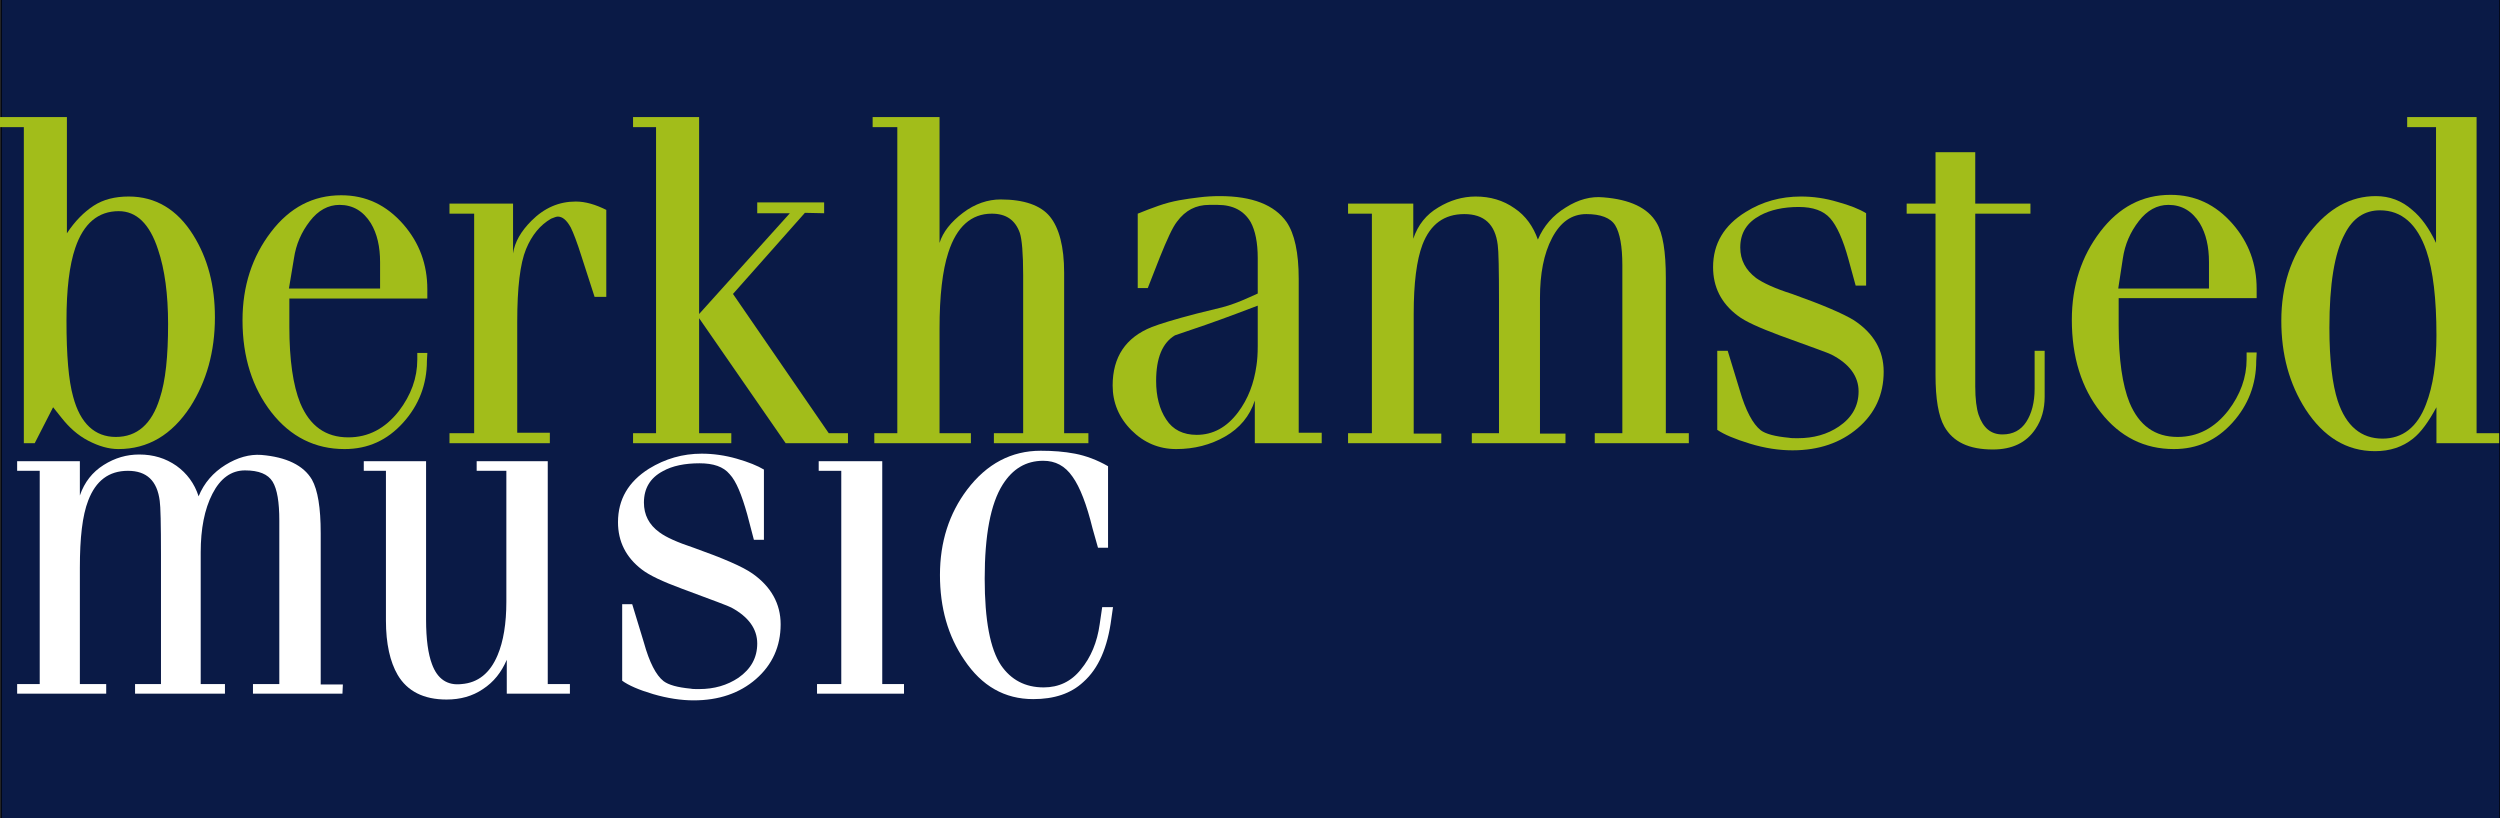
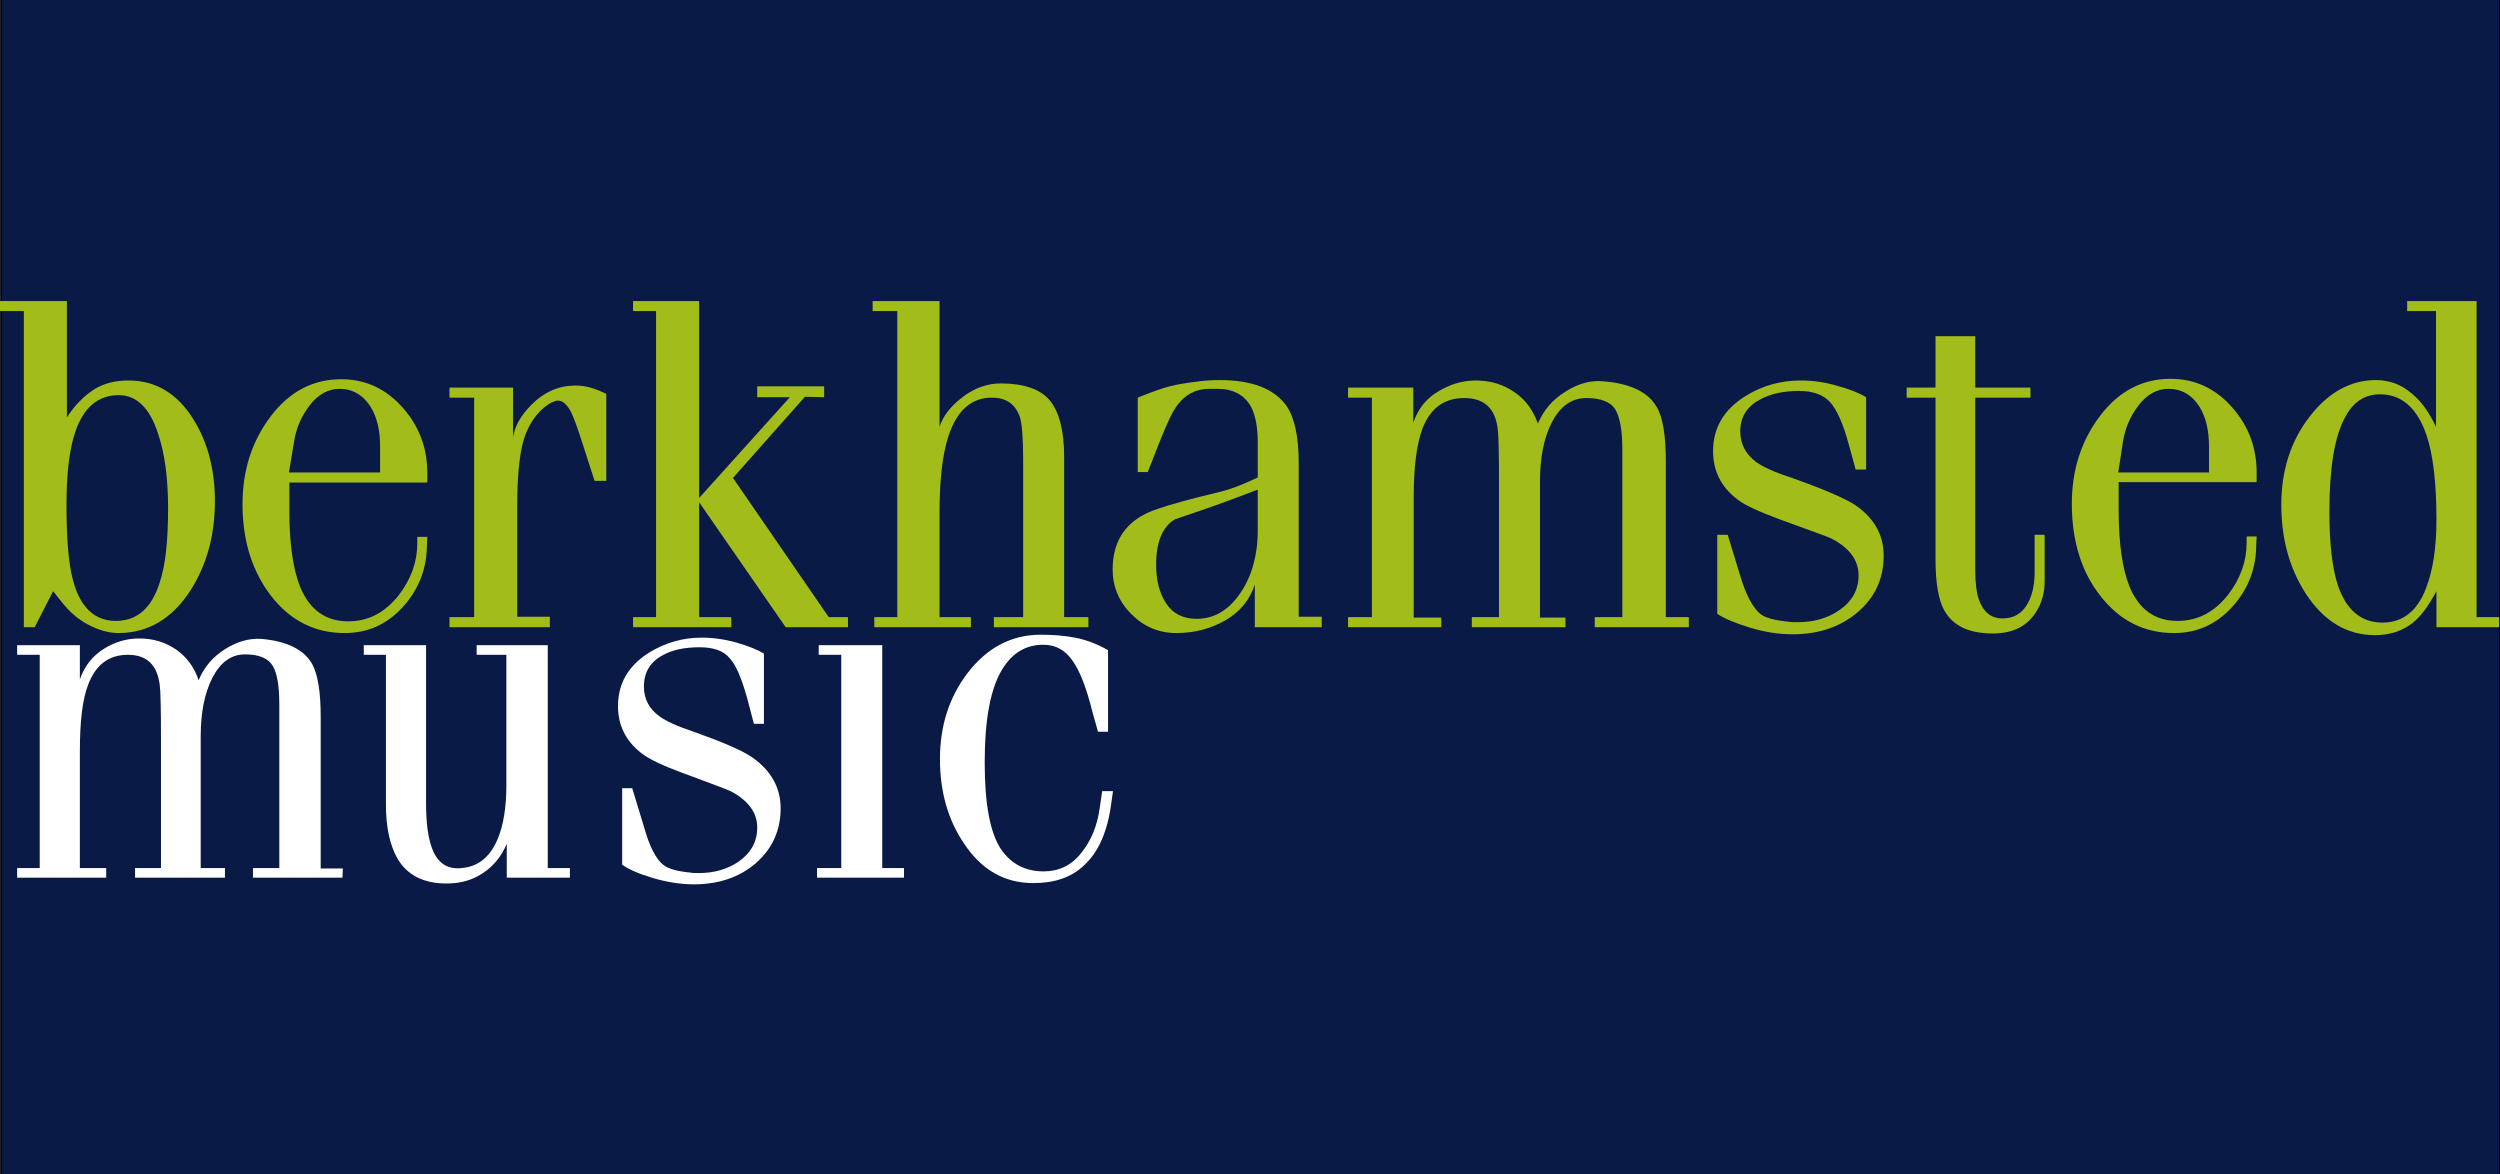
- <svg xmlns="http://www.w3.org/2000/svg" xmlns:xlink="http://www.w3.org/1999/xlink" version="1.1" id="Layer_1" x="0px" y="0px" viewBox="0 0 597.9 195.6" xml:space="preserve" width="597.9" height="195.6">
+ <svg xmlns="http://www.w3.org/2000/svg" xmlns:xlink="http://www.w3.org/1999/xlink" version="1.1" id="Layer_1" x="0px" y="0px" viewBox="0 0 597.9 280.6" xml:space="preserve" width="597.9" height="280.6">
  <defs id="defs16">
    <color-profile name="U.S.-Sheetfed-Coated-v2" xlink:href="../../../../../../../Windows/system32/spool/drivers/color/USSheetfedCoated.icc" id="color-profile1" />
  </defs>
  <style type="text/css" id="style1">
	.st0{fill:#A2BD1A;}
	.st1{fill:#FFFFFF;}
</style>
-   <rect style="opacity:1;fill:#0a1a46;fill-opacity:1;stroke:#000000;stroke-width:0.742;stroke-linecap:square;paint-order:stroke fill markers" id="rect16" width="597.337" height="198.169" x="0.408" y="-1.458" />
-   <g id="g11" transform="translate(0,28)">
+   <rect style="opacity:1;fill:#0a1a46;fill-opacity:1;stroke:#000000;stroke-width:0.89;stroke-linecap:square;paint-order:stroke fill markers" id="rect16" width="597.19" height="285.043" x="0.482" y="-1.384" />
+   <g id="g11" transform="translate(0,72)">
    <path class="st0" d="m 51.4,47.9 c 0,8.2 -2,15.3 -5.9,21.4 -4.4,6.7 -10.1,10.1 -17.2,10.1 -2.3,0 -4.7,-0.7 -7.2,-2 -2.5,-1.3 -4.6,-3.2 -6.4,-5.5 L 12.7,69.4 8.3,78 H 5.7 V 2.4 H 0 V 0 h 16 v 27.8 c 1.9,-2.9 4.1,-5.1 6.4,-6.6 2.3,-1.5 5.1,-2.2 8.4,-2.2 6.4,0 11.6,3.1 15.4,9.2 3.5,5.6 5.2,12.1 5.2,19.7 z m -11.2,1.6 c 0,-7.1 -0.8,-13.1 -2.4,-17.8 -2,-6.2 -5.2,-9.2 -9.4,-9.2 -4.9,0 -8.4,2.9 -10.4,8.8 -1.4,4.1 -2.1,9.9 -2.1,17.4 0,8.3 0.5,14.3 1.6,18.2 1.7,6.4 5.2,9.6 10.2,9.6 5.1,0 8.6,-3.1 10.5,-9.2 1.4,-4.2 2,-10.1 2,-17.8 z" id="path1" />
    <path class="st0" d="m 102.2,56.5 -0.1,1.8 c 0,5.6 -1.9,10.6 -5.7,14.8 -3.8,4.2 -8.4,6.3 -14,6.3 -7,0 -12.9,-2.9 -17.5,-8.8 -4.5,-5.8 -6.9,-13.1 -6.9,-22 0,-8.2 2.3,-15.2 6.8,-21.1 4.5,-5.9 10.1,-8.8 16.8,-8.8 5.9,0 10.8,2.3 14.9,7 3.8,4.4 5.7,9.5 5.7,15.5 0,1 0,1.7 0,2.2 h -33 v 6.7 c 0,8 0.9,14.1 2.6,18.3 2.3,5.5 6.1,8.2 11.5,8.2 4.8,0 8.8,-2.1 12.1,-6.3 2.9,-3.8 4.4,-7.9 4.4,-12.3 v -1.6 h 2.4 z M 90.9,41 V 34.7 C 90.9,31 90.2,27.9 88.7,25.4 86.9,22.5 84.4,21 81.2,21 c -2.7,0 -5.1,1.3 -7.1,3.9 -2,2.6 -3.3,5.5 -3.8,8.9 L 69.1,41 Z" id="path2" />
    <path class="st0" d="m 144.7,43 h -2.5 l -3.1,-9.6 c -1.1,-3.5 -2,-5.8 -2.6,-7 -1,-1.8 -2,-2.6 -3.1,-2.6 -0.3,0 -0.9,0.2 -1.6,0.5 -2.6,1.5 -4.6,3.9 -6,7.3 -1.4,3.4 -2.1,9.2 -2.1,17.4 0,1.9 0,3.4 0,4.3 v 22.2 h 7.8 V 78 h -24 v -2.4 h 5.9 V 23.1 h -5.9 v -2.4 h 15.2 v 11.9 c 0.4,-2.7 1.9,-5.3 4.4,-7.8 3.1,-3.1 6.6,-4.6 10.6,-4.6 2.3,0 4.7,0.7 7.3,2 V 43 Z" id="path3" />
    <path class="st0" d="m 202.9,78 h -15 L 167.2,48.1 v 27.5 h 7.7 V 78 h -23.5 v -2.4 h 5.5 V 2.4 h -5.5 V 0 h 15.8 V 47.1 L 188.9,23 h -7.8 v -2.6 h 16 V 23 l -4.6,-0.1 -17.2,19.4 22.9,33.3 h 4.6 V 78 Z" id="path4" />
    <path class="st0" d="m 260.3,78 h -22.6 v -2.4 h 7 V 37.8 c 0,-5.2 -0.3,-8.6 -0.8,-10.1 -1.1,-3.1 -3.3,-4.6 -6.7,-4.6 -4.9,0 -8.4,3.1 -10.4,9.3 -1.4,4.3 -2.1,10.4 -2.1,18.2 v 25 h 7.5 V 78 h -23.1 v -2.4 h 5.5 V 2.4 h -5.9 V 0 h 16 v 30.1 c 0.8,-2.6 2.7,-5 5.6,-7.2 2.9,-2.2 6,-3.2 9,-3.2 5.6,0 9.6,1.4 11.8,4.1 2.2,2.7 3.4,7.2 3.4,13.4 v 38.4 h 5.8 z" id="path5" />
    <path class="st0" d="M 316.2,78 H 300.1 V 67.8 c -1.2,3.7 -3.6,6.6 -7.1,8.6 -3.5,2 -7.4,3 -11.7,3 -4.1,0 -7.7,-1.5 -10.7,-4.5 -3,-3 -4.5,-6.6 -4.5,-10.7 0,-6.8 3.1,-11.5 9.4,-14 1.8,-0.7 5.3,-1.8 10.7,-3.2 2.1,-0.5 4.1,-1 6.1,-1.5 1.9,-0.5 4.1,-1.3 6.5,-2.4 l 2,-0.9 v -8.5 c 0,-3.7 -0.6,-6.6 -1.7,-8.6 -1.6,-2.7 -4.2,-4.1 -7.9,-4.1 -1,0 -1.6,0 -2,0 -3.2,0 -5.7,1.3 -7.7,4 -1.1,1.4 -2.4,4.3 -4.1,8.5 l -2.9,7.4 h -2.4 V 23.1 c 1.7,-0.7 3.3,-1.3 5,-1.9 1.7,-0.6 3.3,-1 4.9,-1.3 1.6,-0.3 3.2,-0.5 4.8,-0.7 1.6,-0.2 3.3,-0.3 4.9,-0.3 7.8,0 13.1,2.1 16,6.2 1.9,2.8 2.9,7.3 2.9,13.6 v 36.8 h 5.5 V 78 Z M 300.8,50.5 v -5.4 l -5.3,2 c -4.8,1.8 -9.7,3.5 -14.5,5.1 -3,1.8 -4.5,5.4 -4.5,10.9 0,3.7 0.8,6.8 2.4,9.2 1.6,2.5 4.1,3.7 7.3,3.7 3.9,0 7.2,-1.8 9.9,-5.4 2.4,-3.2 3.8,-6.9 4.4,-11.2 0.2,-1.3 0.3,-2.9 0.3,-4.6 0,-1.7 0,-3.1 0,-4.3 z" id="path6" />
    <path class="st0" d="M 403.8,78 H 381.4 V 75.6 H 388 V 35.4 c 0,-4.5 -0.6,-7.7 -1.7,-9.5 -1.1,-1.8 -3.5,-2.7 -6.9,-2.7 -3.5,0 -6.2,1.9 -8.2,5.7 -2,3.8 -2.9,8.6 -2.9,14.4 v 32.4 h 6.1 V 78 H 352 v -2.4 h 6.5 V 43.9 c 0,-7.5 -0.1,-11.9 -0.3,-13.3 -0.6,-5 -3.3,-7.4 -8,-7.4 -4.8,0 -8.1,2.4 -10,7.3 -1.4,3.7 -2.1,9.2 -2.1,16.6 v 28.6 h 6.6 V 78 h -22.3 v -2.4 h 5.7 V 23.1 h -5.7 V 20.7 H 338 v 8.4 c 1.1,-3.3 3.1,-5.8 6,-7.5 2.8,-1.7 5.8,-2.6 8.9,-2.6 3.5,0 6.6,0.9 9.3,2.8 2.7,1.8 4.5,4.4 5.6,7.5 1.4,-3.3 3.6,-5.8 6.7,-7.7 3,-1.9 6,-2.7 9,-2.4 6.3,0.5 10.6,2.5 12.7,6.1 1.5,2.5 2.2,6.9 2.2,13.2 V 44 75.6 h 5.5 V 78 Z" id="path7" />
    <path class="st0" d="m 450.5,60.9 c 0,5.5 -2.1,10 -6.2,13.5 -4.1,3.5 -9.3,5.3 -15.6,5.3 -3.2,0 -6.6,-0.5 -10.2,-1.6 -3.6,-1.1 -6.2,-2.2 -7.8,-3.3 V 55.9 h 2.5 l 2.9,9.5 c 1.4,4.8 3.1,8 5,9.5 1.2,0.9 3.5,1.5 6.8,1.8 0.4,0.1 1.1,0.1 2.1,0.1 3.7,0 7,-0.9 9.8,-2.8 3.1,-2.1 4.7,-4.9 4.7,-8.4 0,-3.6 -2.2,-6.6 -6.5,-8.8 -0.5,-0.3 -4.7,-1.8 -12.4,-4.6 -4.8,-1.8 -8.2,-3.3 -10,-4.7 -4,-3 -5.9,-6.9 -5.9,-11.6 0,-5.6 2.6,-10 7.8,-13.2 4,-2.5 8.4,-3.7 13.2,-3.7 2.9,0 5.8,0.4 8.8,1.3 2.9,0.8 5.2,1.7 6.8,2.7 v 17.3 h -2.5 l -1.7,-6.2 c -1.3,-4.8 -2.8,-8.1 -4.4,-9.9 -1.6,-1.8 -4.1,-2.7 -7.5,-2.7 -3.7,0 -6.8,0.7 -9.2,2 -3.2,1.7 -4.8,4.2 -4.8,7.7 0,3 1.3,5.4 3.8,7.3 1.7,1.2 4.5,2.5 8.6,3.8 7.3,2.6 12.2,4.7 14.8,6.3 4.7,3.1 7.1,7.2 7.1,12.3 z" id="path8" />
    <path class="st0" d="m 489,66.9 c 0,2.9 -0.7,5.5 -2.2,7.7 -2.2,3.3 -5.6,4.9 -10.2,4.9 -5.7,0 -9.5,-1.8 -11.6,-5.5 -1.4,-2.5 -2.1,-6.6 -2.1,-12.3 0,-1 0,-1.9 0,-2.8 0,-0.9 0,-1.9 0,-2.8 v -33 H 456 v -2.4 h 6.9 V 8.4 h 9.5 v 12.3 h 13.2 v 2.4 h -13.2 v 41.3 c 0,3 0.3,5.3 0.8,6.8 1.1,3.2 3,4.7 5.7,4.7 2.5,0 4.4,-1 5.7,-3 1.3,-2 2,-4.7 2,-7.9 v -9.1 h 2.4 z" id="path9" />
    <path class="st0" d="m 539.7,56.5 -0.1,1.8 c 0,5.6 -1.9,10.6 -5.7,14.8 -3.8,4.2 -8.4,6.3 -14,6.3 -7,0 -12.9,-2.9 -17.5,-8.8 -4.6,-5.8 -6.9,-13.2 -6.9,-22.1 0,-8.2 2.3,-15.2 6.8,-21.1 4.5,-5.9 10.1,-8.8 16.8,-8.8 5.9,0 10.8,2.3 14.9,7 3.8,4.4 5.7,9.5 5.7,15.5 0,1 0,1.7 0,2.2 h -33 V 50 c 0,8 0.9,14.1 2.6,18.3 2.3,5.5 6.1,8.2 11.5,8.2 4.8,0 8.8,-2.1 12.1,-6.3 2.9,-3.8 4.4,-7.9 4.4,-12.3 v -1.6 h 2.4 z M 528.3,41 v -6.3 c 0,-3.7 -0.7,-6.8 -2.2,-9.3 -1.8,-2.9 -4.3,-4.4 -7.5,-4.4 -2.7,0 -5.1,1.3 -7.1,3.9 -2,2.6 -3.3,5.5 -3.8,8.9 l -1.1,7.2 c 0,0 21.7,0 21.7,0 z" id="path10" />
    <path class="st0" d="m 597.9,78 h -15.2 v -8.6 c -1.9,3.5 -3.7,6 -5.6,7.5 -2.5,2 -5.5,3 -9.1,3 -6.8,0 -12.3,-3.4 -16.6,-10 -3.9,-6.1 -5.8,-13.1 -5.8,-21.2 0,-8.3 2.3,-15.3 6.8,-21.1 4.5,-5.8 9.8,-8.7 15.8,-8.7 3.3,0 6.2,1.1 8.7,3.3 2.2,1.8 4.1,4.5 5.7,7.9 V 2.4 h -6.9 V 0 h 16.6 v 75.6 h 5.4 V 78 Z M 582.7,52.2 c 0,-8.7 -0.8,-15.5 -2.4,-20.2 -2.2,-6.4 -5.9,-9.7 -11.1,-9.7 -3.7,0 -6.5,1.9 -8.4,5.6 -2.5,4.6 -3.7,12.1 -3.7,22.5 0,7.7 0.7,13.5 2,17.5 2,6 5.6,9 10.7,9 4.8,0 8.3,-2.7 10.4,-8.2 1.7,-4.4 2.5,-9.8 2.5,-16.5 z" id="path11" />
  </g>
-   <g id="g16" transform="translate(0,28)">
+   <g id="g16" transform="translate(0,72)">
    <path class="st1" d="M 81.9,137.9 H 60.5 v -2.3 h 6.3 V 96.5 c 0,-4.4 -0.5,-7.5 -1.6,-9.3 -1.1,-1.8 -3.3,-2.7 -6.6,-2.7 -3.3,0 -5.9,1.9 -7.8,5.6 -1.9,3.7 -2.8,8.4 -2.8,14 v 31.5 h 5.8 v 2.3 H 32.3 v -2.3 h 6.2 v -30.9 c 0,-7.3 -0.1,-11.6 -0.3,-12.9 -0.6,-4.8 -3.1,-7.2 -7.6,-7.2 -4.6,0 -7.7,2.4 -9.5,7.1 -1.4,3.6 -2,8.9 -2,16.1 v 27.8 h 6.3 v 2.3 H 4.1 v -2.3 h 5.4 v -51 H 4.1 v -2.3 h 15 v 8.2 c 1.1,-3.2 3,-5.6 5.7,-7.3 2.7,-1.7 5.5,-2.5 8.5,-2.5 3.4,0 6.3,0.9 8.9,2.7 2.5,1.8 4.3,4.2 5.3,7.3 1.3,-3.2 3.5,-5.7 6.4,-7.5 2.9,-1.8 5.8,-2.6 8.6,-2.4 6,0.5 10.1,2.5 12.1,5.9 1.4,2.5 2.1,6.7 2.1,12.8 v 5.5 30.7 H 82 Z" id="path12" />
    <path class="st1" d="m 136.3,137.9 h -15.1 v -8.1 c -1.3,3 -3.1,5.3 -5.7,7 -2.5,1.7 -5.4,2.5 -8.7,2.5 -5.5,0 -9.4,-2 -11.7,-5.9 -1.8,-3.1 -2.8,-7.4 -2.8,-13 V 84.6 H 87 v -2.3 h 14.9 v 37.9 c 0,4.7 0.5,8.2 1.4,10.6 1.3,3.6 3.7,5.2 7.1,4.8 3.9,-0.3 6.8,-2.6 8.6,-6.9 1.4,-3.3 2.1,-7.6 2.1,-12.8 V 84.6 H 114 v -2.3 h 17 v 53.3 h 5.3 z" id="path13" />
    <path class="st1" d="m 186.7,121.3 c 0,5.3 -2,9.7 -5.9,13.1 -3.9,3.4 -8.9,5.1 -14.9,5.1 -3,0 -6.3,-0.5 -9.7,-1.5 -3.4,-1 -5.9,-2.1 -7.4,-3.2 v -18.3 h 2.4 l 2.8,9.2 c 1.3,4.7 2.9,7.8 4.7,9.2 1.2,0.9 3.3,1.5 6.5,1.8 0.4,0.1 1.1,0.1 2,0.1 3.6,0 6.7,-0.9 9.4,-2.7 3,-2.1 4.5,-4.8 4.5,-8.2 0,-3.5 -2.1,-6.4 -6.2,-8.6 -0.5,-0.3 -4.5,-1.8 -11.8,-4.5 -4.6,-1.7 -7.8,-3.2 -9.6,-4.6 -3.8,-2.9 -5.7,-6.7 -5.7,-11.3 0,-5.5 2.5,-9.7 7.4,-12.8 3.9,-2.4 8.1,-3.6 12.6,-3.6 2.8,0 5.6,0.4 8.4,1.2 2.8,0.8 5,1.7 6.5,2.6 v 16.8 h -2.4 L 178.7,95 c -1.3,-4.6 -2.6,-7.9 -4.2,-9.6 -1.5,-1.8 -3.9,-2.6 -7.2,-2.6 -3.5,0 -6.5,0.6 -8.8,1.9 -3,1.6 -4.5,4.1 -4.5,7.5 0,2.9 1.2,5.3 3.7,7.1 1.6,1.2 4.3,2.4 8.2,3.7 7,2.5 11.7,4.5 14.1,6.2 4.4,3.1 6.7,7.2 6.7,12.1 z" id="path14" />
    <path class="st1" d="m 216.2,137.9 h -20.8 v -2.3 h 5.8 v -51 h -5.4 V 82.3 H 211 v 53.3 h 5.2 z" id="path15" />
    <path class="st1" d="m 266.2,117.1 -0.4,2.8 c -0.9,7 -3.1,12 -6.7,15.2 -3,2.8 -7,4.1 -12,4.1 -6.8,0 -12.3,-3.1 -16.5,-9.4 -3.9,-5.7 -5.8,-12.5 -5.8,-20.3 0,-7.9 2.2,-14.7 6.5,-20.4 4.7,-6.2 10.6,-9.3 17.6,-9.3 2.9,0 5.6,0.2 8.2,0.7 2.6,0.5 5.3,1.5 7.9,3 V 103 h -2.4 l -1.3,-4.6 c -1.4,-5.7 -3,-9.9 -4.8,-12.4 -1.8,-2.6 -4.1,-3.8 -7,-3.8 -4.1,0 -7.3,1.9 -9.7,5.7 -2.9,4.6 -4.3,12.1 -4.3,22.5 0,9.9 1.3,16.8 3.9,20.7 2.4,3.5 5.8,5.3 10.2,5.3 3.6,0 6.6,-1.4 8.9,-4.3 2.4,-2.9 3.9,-6.5 4.5,-10.8 l 0.6,-4.1 h 2.6 z" id="path16" />
  </g>
</svg>
